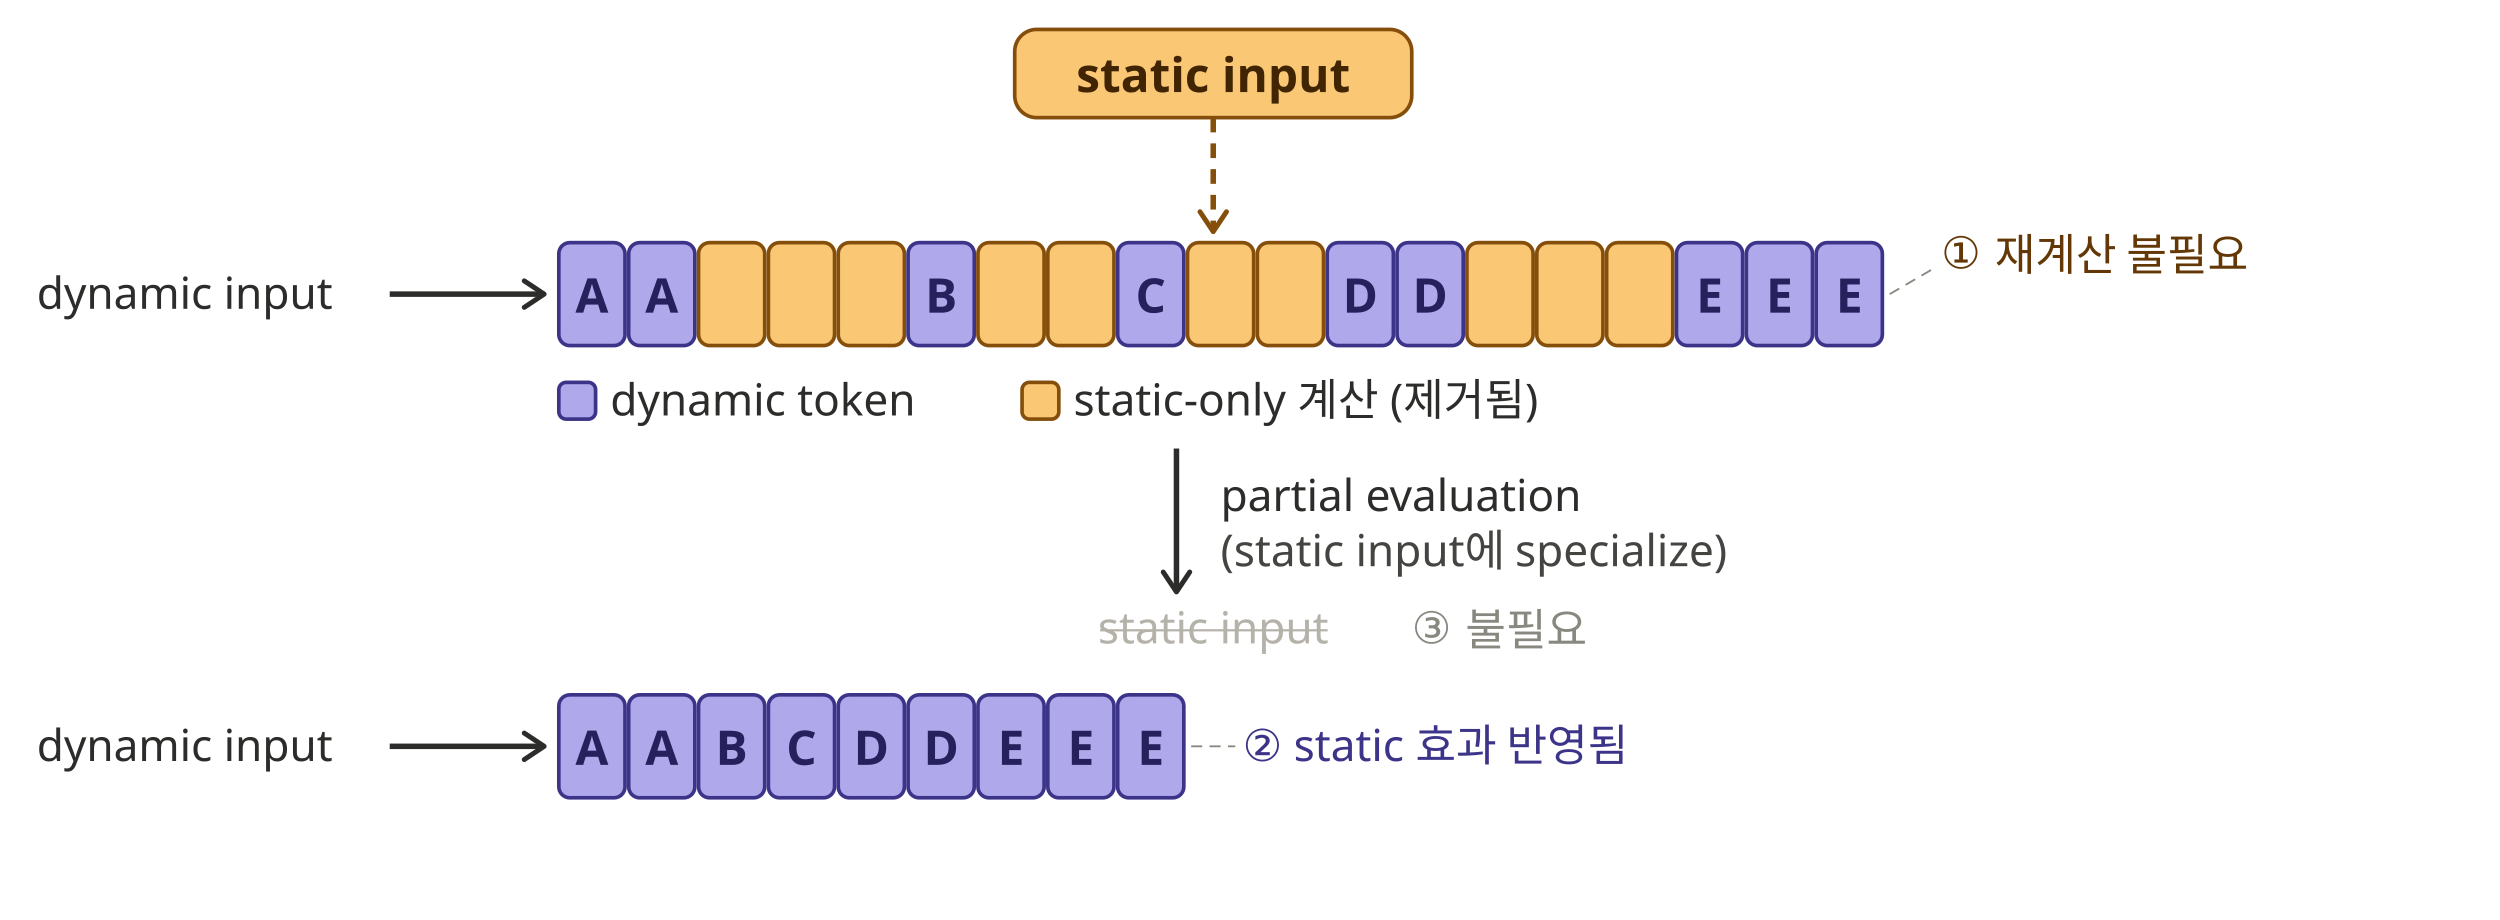
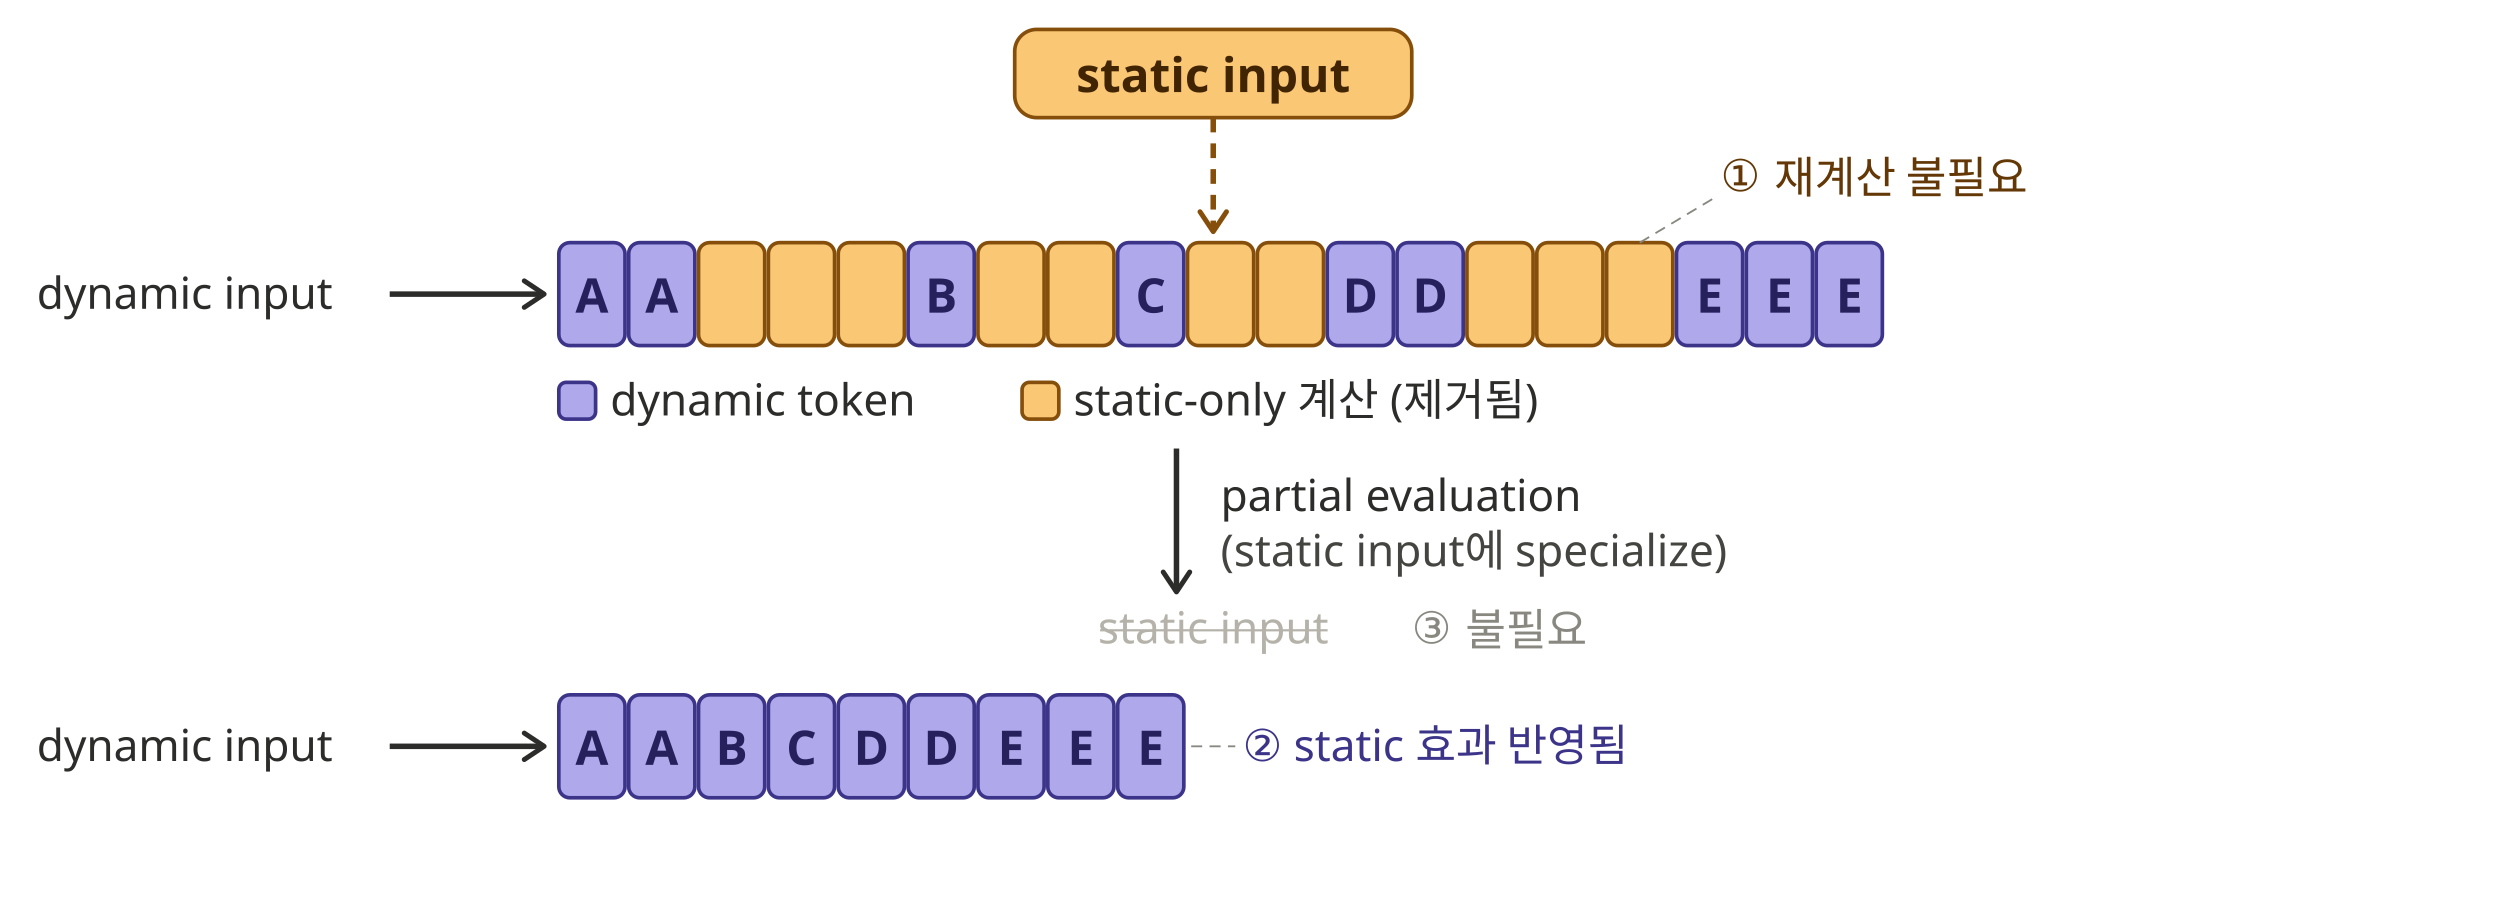
<svg xmlns="http://www.w3.org/2000/svg" width="680" height="250" viewBox="0 0 680 250" style="font-family: sans-serif; background: #ffffff;">
  <defs>
    <marker id="arrow" viewBox="0 0 10 10" refX="8" refY="5" markerWidth="6" markerHeight="6" orient="auto-start-reverse">
      <path d="M2 1L8 5L2 9" fill="none" stroke="context-stroke" stroke-width="1.5" stroke-linecap="round" stroke-linejoin="round" />
    </marker>
  </defs>
  <rect x="276" y="8" width="108" height="24" rx="6" fill="#FAC775" stroke="#854F0B" stroke-width="1" />
  <text x="330" y="20" text-anchor="middle" dominant-baseline="central" font-size="13" font-weight="600" fill="#412402">static input</text>
  <line x1="330" y1="32" x2="330" y2="63" stroke="#854F0B" stroke-width="1.5" stroke-dasharray="4 3" marker-end="url(#arrow)" />
  <text x="10" y="84" text-anchor="start" font-size="12" fill="#2C2C2A">dynamic input</text>
  <line x1="106" y1="80" x2="148" y2="80" stroke="#2C2C2A" stroke-width="1.5" marker-end="url(#arrow)" />
  <rect x="152" y="66" width="18" height="28" rx="3" fill="#AFA9EC" stroke="#3C3489" stroke-width="1" />
  <text x="161" y="80" text-anchor="middle" dominant-baseline="central" font-size="13" font-weight="600" fill="#26215C">A</text>
  <rect x="171" y="66" width="18" height="28" rx="3" fill="#AFA9EC" stroke="#3C3489" stroke-width="1" />
  <text x="180" y="80" text-anchor="middle" dominant-baseline="central" font-size="13" font-weight="600" fill="#26215C">A</text>
  <rect x="190" y="66" width="18" height="28" rx="3" fill="#FAC775" stroke="#854F0B" stroke-width="1" />
  <rect x="209" y="66" width="18" height="28" rx="3" fill="#FAC775" stroke="#854F0B" stroke-width="1" />
  <rect x="228" y="66" width="18" height="28" rx="3" fill="#FAC775" stroke="#854F0B" stroke-width="1" />
  <rect x="247" y="66" width="18" height="28" rx="3" fill="#AFA9EC" stroke="#3C3489" stroke-width="1" />
  <text x="256" y="80" text-anchor="middle" dominant-baseline="central" font-size="13" font-weight="600" fill="#26215C">B</text>
  <rect x="266" y="66" width="18" height="28" rx="3" fill="#FAC775" stroke="#854F0B" stroke-width="1" />
  <rect x="285" y="66" width="18" height="28" rx="3" fill="#FAC775" stroke="#854F0B" stroke-width="1" />
  <rect x="304" y="66" width="18" height="28" rx="3" fill="#AFA9EC" stroke="#3C3489" stroke-width="1" />
  <text x="313" y="80" text-anchor="middle" dominant-baseline="central" font-size="13" font-weight="600" fill="#26215C">C</text>
  <rect x="323" y="66" width="18" height="28" rx="3" fill="#FAC775" stroke="#854F0B" stroke-width="1" />
  <rect x="342" y="66" width="18" height="28" rx="3" fill="#FAC775" stroke="#854F0B" stroke-width="1" />
  <rect x="361" y="66" width="18" height="28" rx="3" fill="#AFA9EC" stroke="#3C3489" stroke-width="1" />
  <text x="370" y="80" text-anchor="middle" dominant-baseline="central" font-size="13" font-weight="600" fill="#26215C">D</text>
  <rect x="380" y="66" width="18" height="28" rx="3" fill="#AFA9EC" stroke="#3C3489" stroke-width="1" />
  <text x="389" y="80" text-anchor="middle" dominant-baseline="central" font-size="13" font-weight="600" fill="#26215C">D</text>
  <rect x="399" y="66" width="18" height="28" rx="3" fill="#FAC775" stroke="#854F0B" stroke-width="1" />
  <rect x="418" y="66" width="18" height="28" rx="3" fill="#FAC775" stroke="#854F0B" stroke-width="1" />
  <rect x="437" y="66" width="18" height="28" rx="3" fill="#FAC775" stroke="#854F0B" stroke-width="1" />
  <rect x="456" y="66" width="18" height="28" rx="3" fill="#AFA9EC" stroke="#3C3489" stroke-width="1" />
  <text x="465" y="80" text-anchor="middle" dominant-baseline="central" font-size="13" font-weight="600" fill="#26215C">E</text>
  <rect x="475" y="66" width="18" height="28" rx="3" fill="#AFA9EC" stroke="#3C3489" stroke-width="1" />
  <text x="484" y="80" text-anchor="middle" dominant-baseline="central" font-size="13" font-weight="600" fill="#26215C">E</text>
  <rect x="494" y="66" width="18" height="28" rx="3" fill="#AFA9EC" stroke="#3C3489" stroke-width="1" />
  <text x="503" y="80" text-anchor="middle" dominant-baseline="central" font-size="13" font-weight="600" fill="#26215C">E</text>
-   <line x1="514" y1="80" x2="526" y2="73" stroke="#888780" stroke-width="0.5" stroke-dasharray="3 2" />
-   <text x="528" y="73" text-anchor="start" font-size="12" fill="#633806">① 재계산 불필요</text>
+   <line x1="446" y1="66" x2="466" y2="54" stroke="#888780" stroke-width="0.5" stroke-dasharray="3 2" />
+   <text x="468" y="52" text-anchor="start" font-size="12" fill="#633806">① 재계산 불필요</text>
  <rect x="152" y="104" width="10" height="10" rx="2" fill="#AFA9EC" stroke="#3C3489" stroke-width="1" />
  <text x="166" y="113" font-size="12" fill="#2C2C2A">dynamic token</text>
  <rect x="278" y="104" width="10" height="10" rx="2" fill="#FAC775" stroke="#854F0B" stroke-width="1" />
  <text x="292" y="113" font-size="12" fill="#2C2C2A">static-only 계산 (제거됨)</text>
  <line x1="320" y1="122" x2="320" y2="161" stroke="#2C2C2A" stroke-width="1.5" marker-end="url(#arrow)" />
  <text x="332" y="139" font-size="12" fill="#2C2C2A">partial evaluation</text>
  <text x="332" y="154" font-size="12" fill="#444441">(static input에 specialize)</text>
  <text x="330" y="175" text-anchor="middle" font-size="12" fill="#B4B2A9" text-decoration="line-through">static input</text>
  <text x="384" y="175" text-anchor="start" font-size="12" fill="#888780">③ 불필요</text>
  <text x="10" y="207" text-anchor="start" font-size="12" fill="#2C2C2A">dynamic input</text>
  <line x1="106" y1="203" x2="148" y2="203" stroke="#2C2C2A" stroke-width="1.5" marker-end="url(#arrow)" />
  <rect x="152" y="189" width="18" height="28" rx="3" fill="#AFA9EC" stroke="#3C3489" stroke-width="1" />
  <text x="161" y="203" text-anchor="middle" dominant-baseline="central" font-size="13" font-weight="600" fill="#26215C">A</text>
  <rect x="171" y="189" width="18" height="28" rx="3" fill="#AFA9EC" stroke="#3C3489" stroke-width="1" />
  <text x="180" y="203" text-anchor="middle" dominant-baseline="central" font-size="13" font-weight="600" fill="#26215C">A</text>
  <rect x="190" y="189" width="18" height="28" rx="3" fill="#AFA9EC" stroke="#3C3489" stroke-width="1" />
  <text x="199" y="203" text-anchor="middle" dominant-baseline="central" font-size="13" font-weight="600" fill="#26215C">B</text>
  <rect x="209" y="189" width="18" height="28" rx="3" fill="#AFA9EC" stroke="#3C3489" stroke-width="1" />
  <text x="218" y="203" text-anchor="middle" dominant-baseline="central" font-size="13" font-weight="600" fill="#26215C">C</text>
  <rect x="228" y="189" width="18" height="28" rx="3" fill="#AFA9EC" stroke="#3C3489" stroke-width="1" />
  <text x="237" y="203" text-anchor="middle" dominant-baseline="central" font-size="13" font-weight="600" fill="#26215C">D</text>
  <rect x="247" y="189" width="18" height="28" rx="3" fill="#AFA9EC" stroke="#3C3489" stroke-width="1" />
  <text x="256" y="203" text-anchor="middle" dominant-baseline="central" font-size="13" font-weight="600" fill="#26215C">D</text>
  <rect x="266" y="189" width="18" height="28" rx="3" fill="#AFA9EC" stroke="#3C3489" stroke-width="1" />
  <text x="275" y="203" text-anchor="middle" dominant-baseline="central" font-size="13" font-weight="600" fill="#26215C">E</text>
  <rect x="285" y="189" width="18" height="28" rx="3" fill="#AFA9EC" stroke="#3C3489" stroke-width="1" />
  <text x="294" y="203" text-anchor="middle" dominant-baseline="central" font-size="13" font-weight="600" fill="#26215C">E</text>
  <rect x="304" y="189" width="18" height="28" rx="3" fill="#AFA9EC" stroke="#3C3489" stroke-width="1" />
  <text x="313" y="203" text-anchor="middle" dominant-baseline="central" font-size="13" font-weight="600" fill="#26215C">E</text>
  <line x1="324" y1="203" x2="336" y2="203" stroke="#888780" stroke-width="0.5" stroke-dasharray="3 2" />
  <text x="338" y="207" text-anchor="start" font-size="12" fill="#3C3489">② static 효과 반영됨</text>
</svg>
